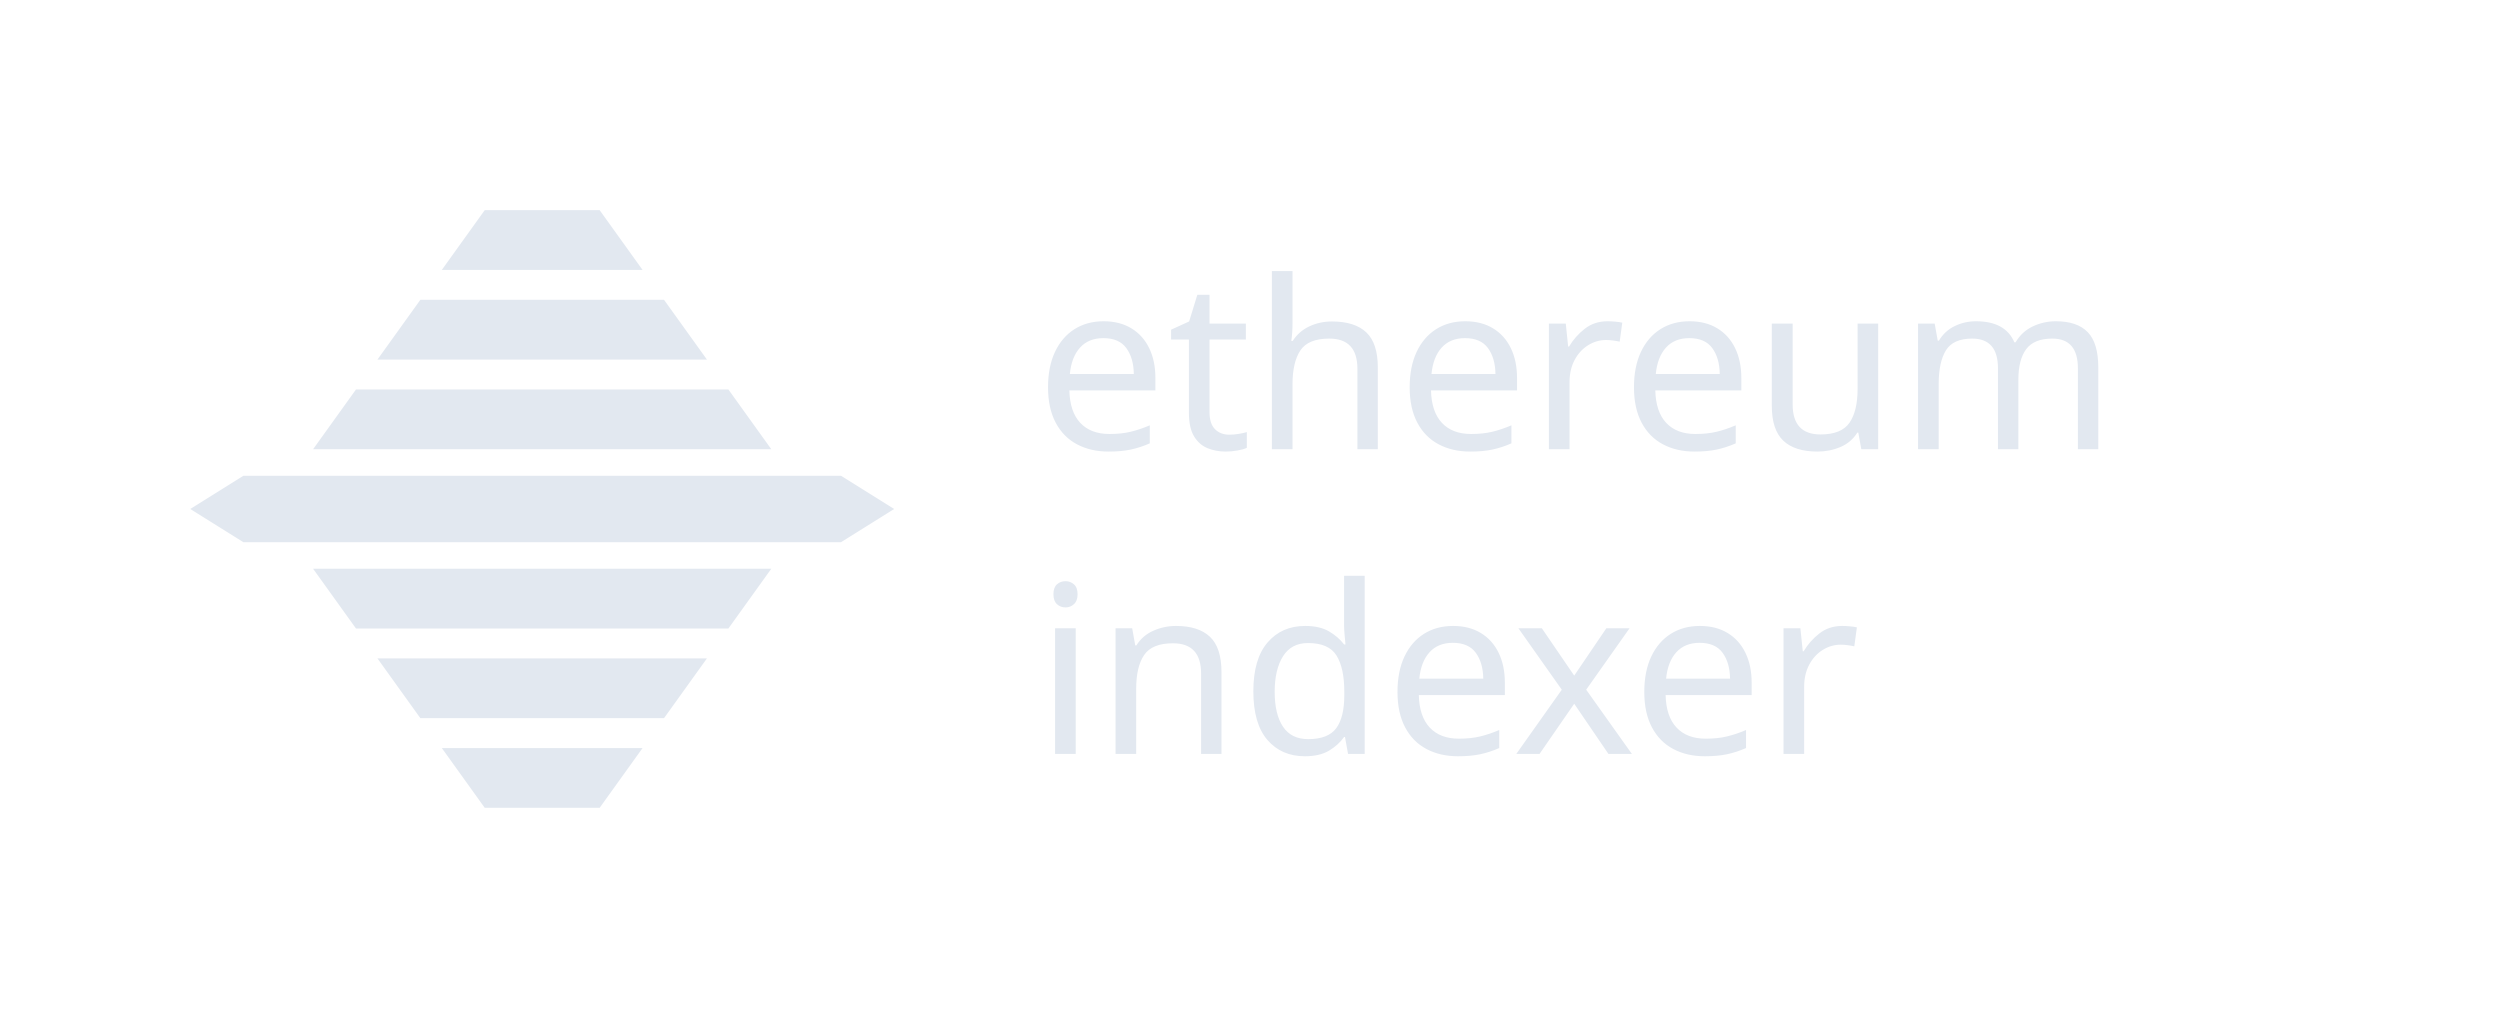
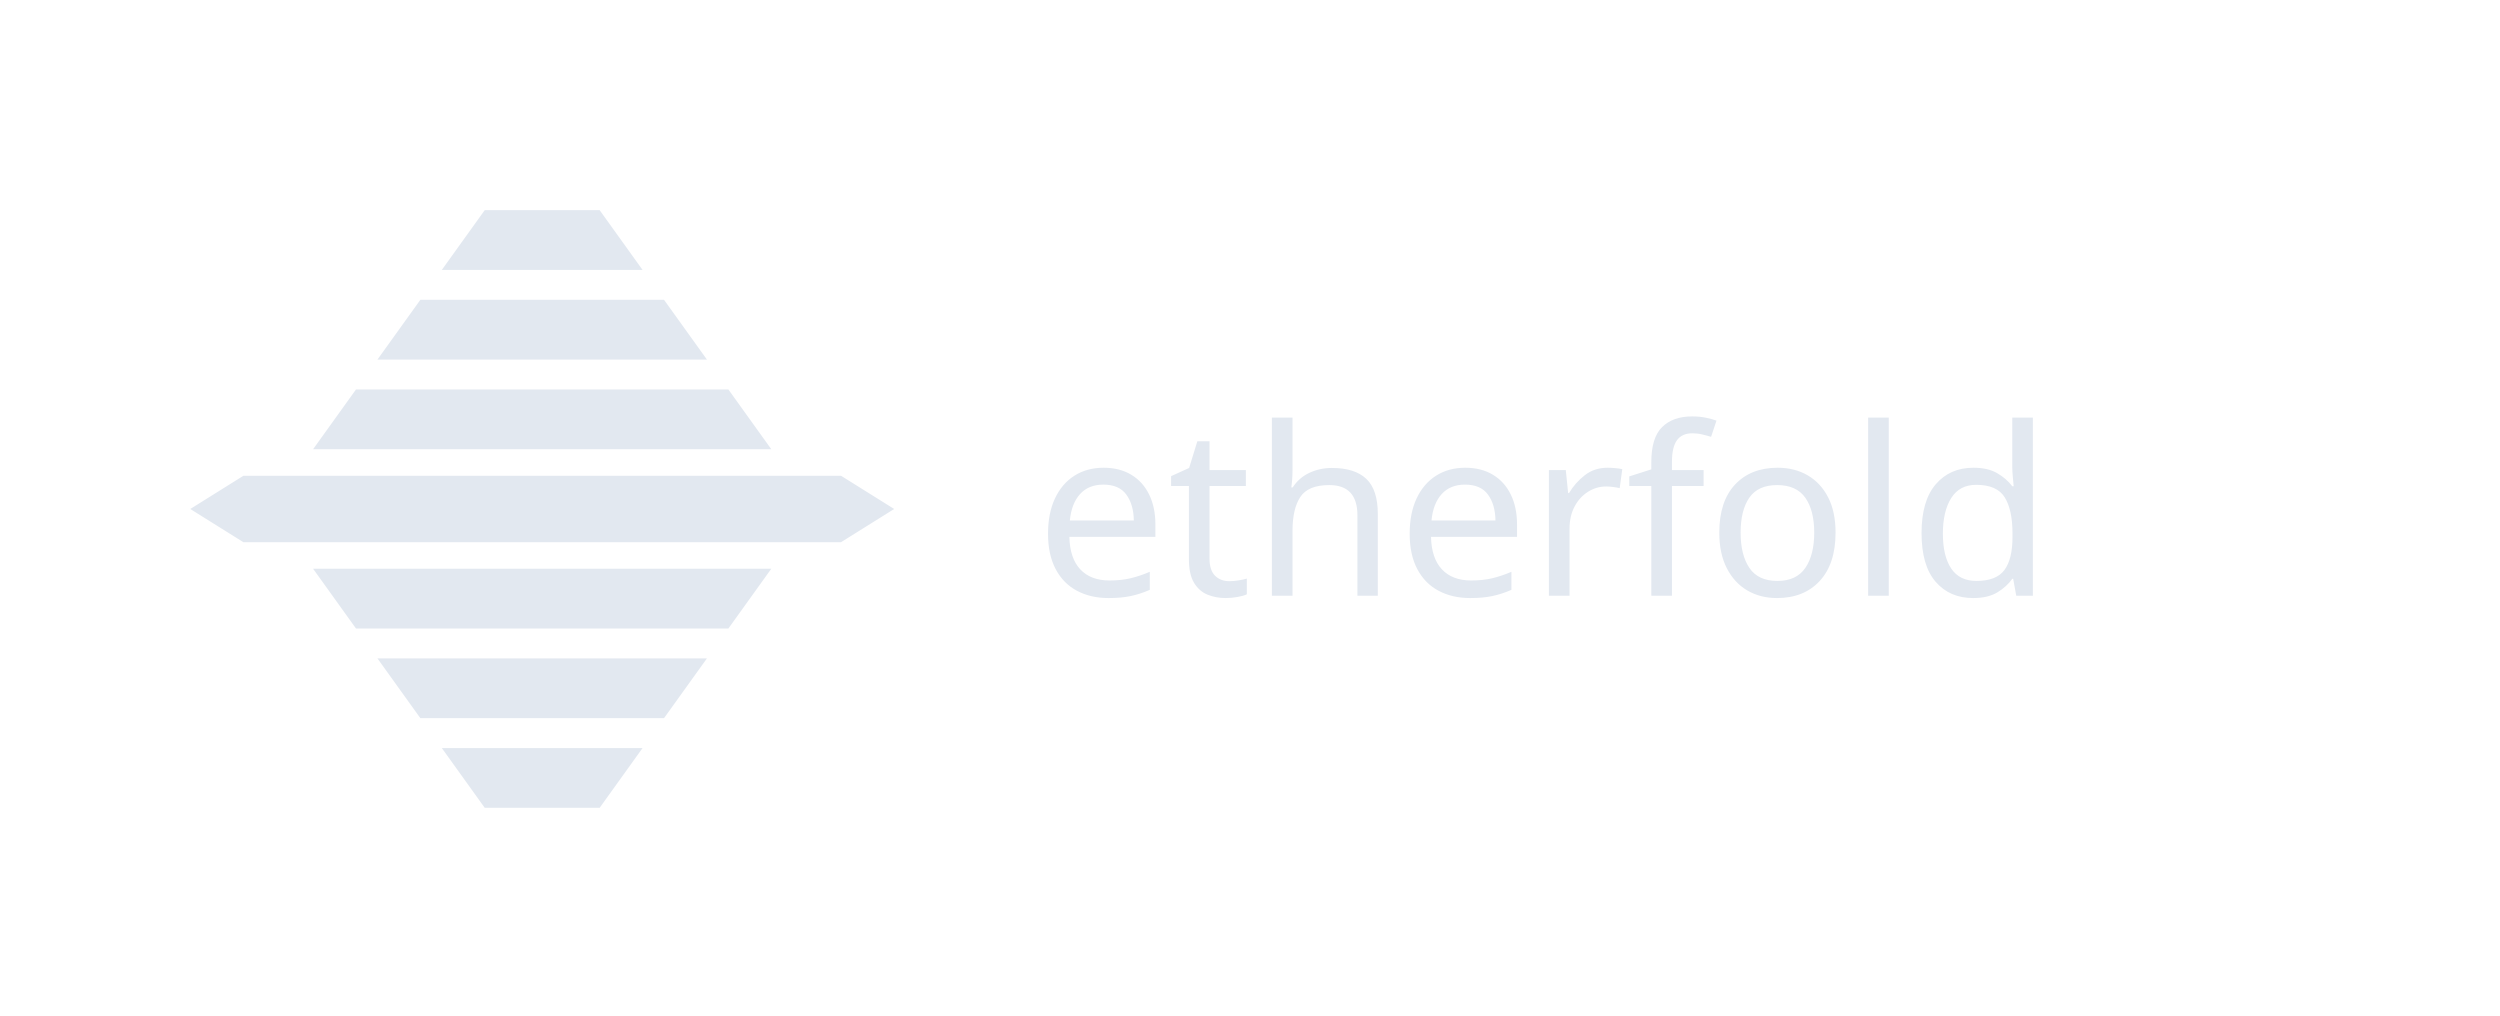
<svg xmlns="http://www.w3.org/2000/svg" viewBox="0 0 1280 520" width="1280" height="520">
  <defs>
-     <clipPath id="ei-lk">
+     <clipPath id="ef-lk">
      <path d="M 230 64 L 282 64 L 394 220 L 394 292 L 282 448 L 230 448 L 118 292 L 118 220 Z" />
    </clipPath>
  </defs>
  <g fill="#e2e8f0">
    <g transform="translate(60,43) scale(0.85)">
-       <g clip-path="url(#ei-lk)">
+       <g clip-path="url(#ef-lk)">
        <rect x="60" y="76" width="392" height="36" />
        <rect x="60" y="130" width="392" height="36" />
        <rect x="60" y="184" width="392" height="36" />
        <rect x="60" y="292" width="392" height="36" />
        <rect x="60" y="346" width="392" height="36" />
        <rect x="60" y="400" width="392" height="36" />
      </g>
      <path d="M76 236 H436 L468 256 L436 276 H76 L44 256 Z" />
    </g>
-     <text x="530" y="230" font-family="Audiowide" font-weight="400" font-size="120">ethereum</text>
-     <text x="530" y="386" font-family="Audiowide" font-weight="400" font-size="120">indexer</text>
+     <text x="530" y="305" font-family="Audiowide" font-weight="400" font-size="120">etherfold</text>
  </g>
</svg>
